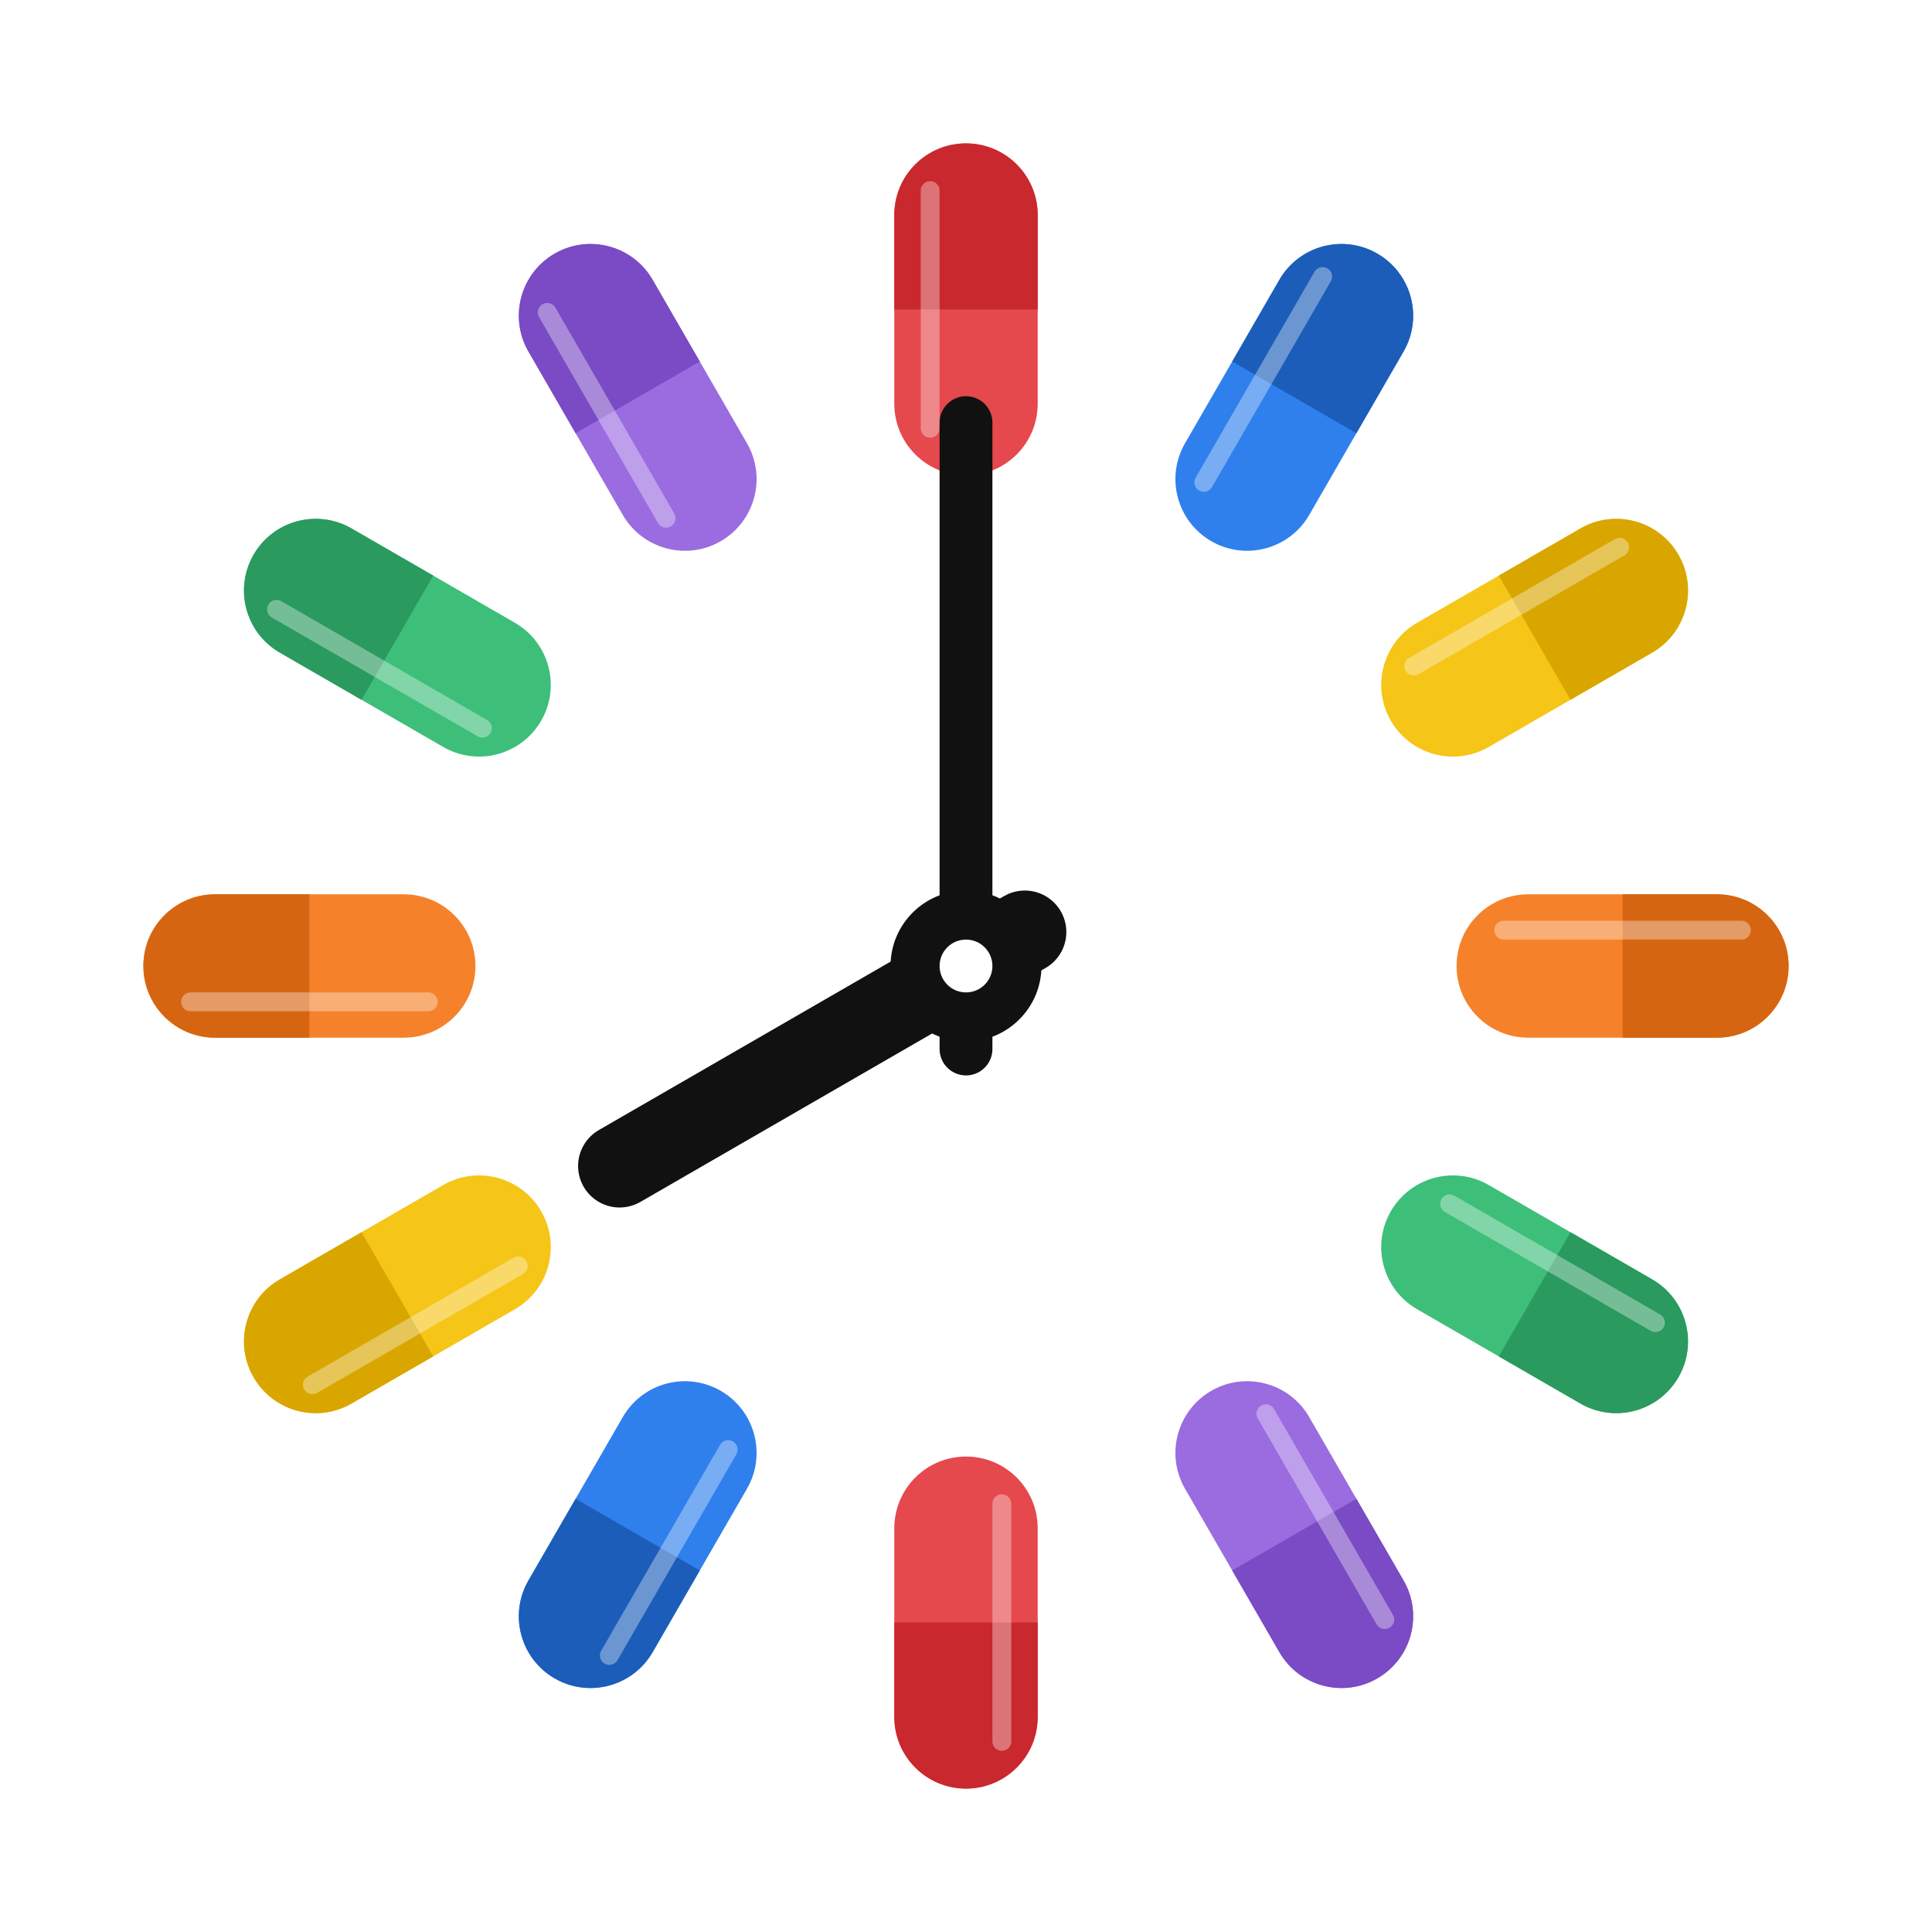
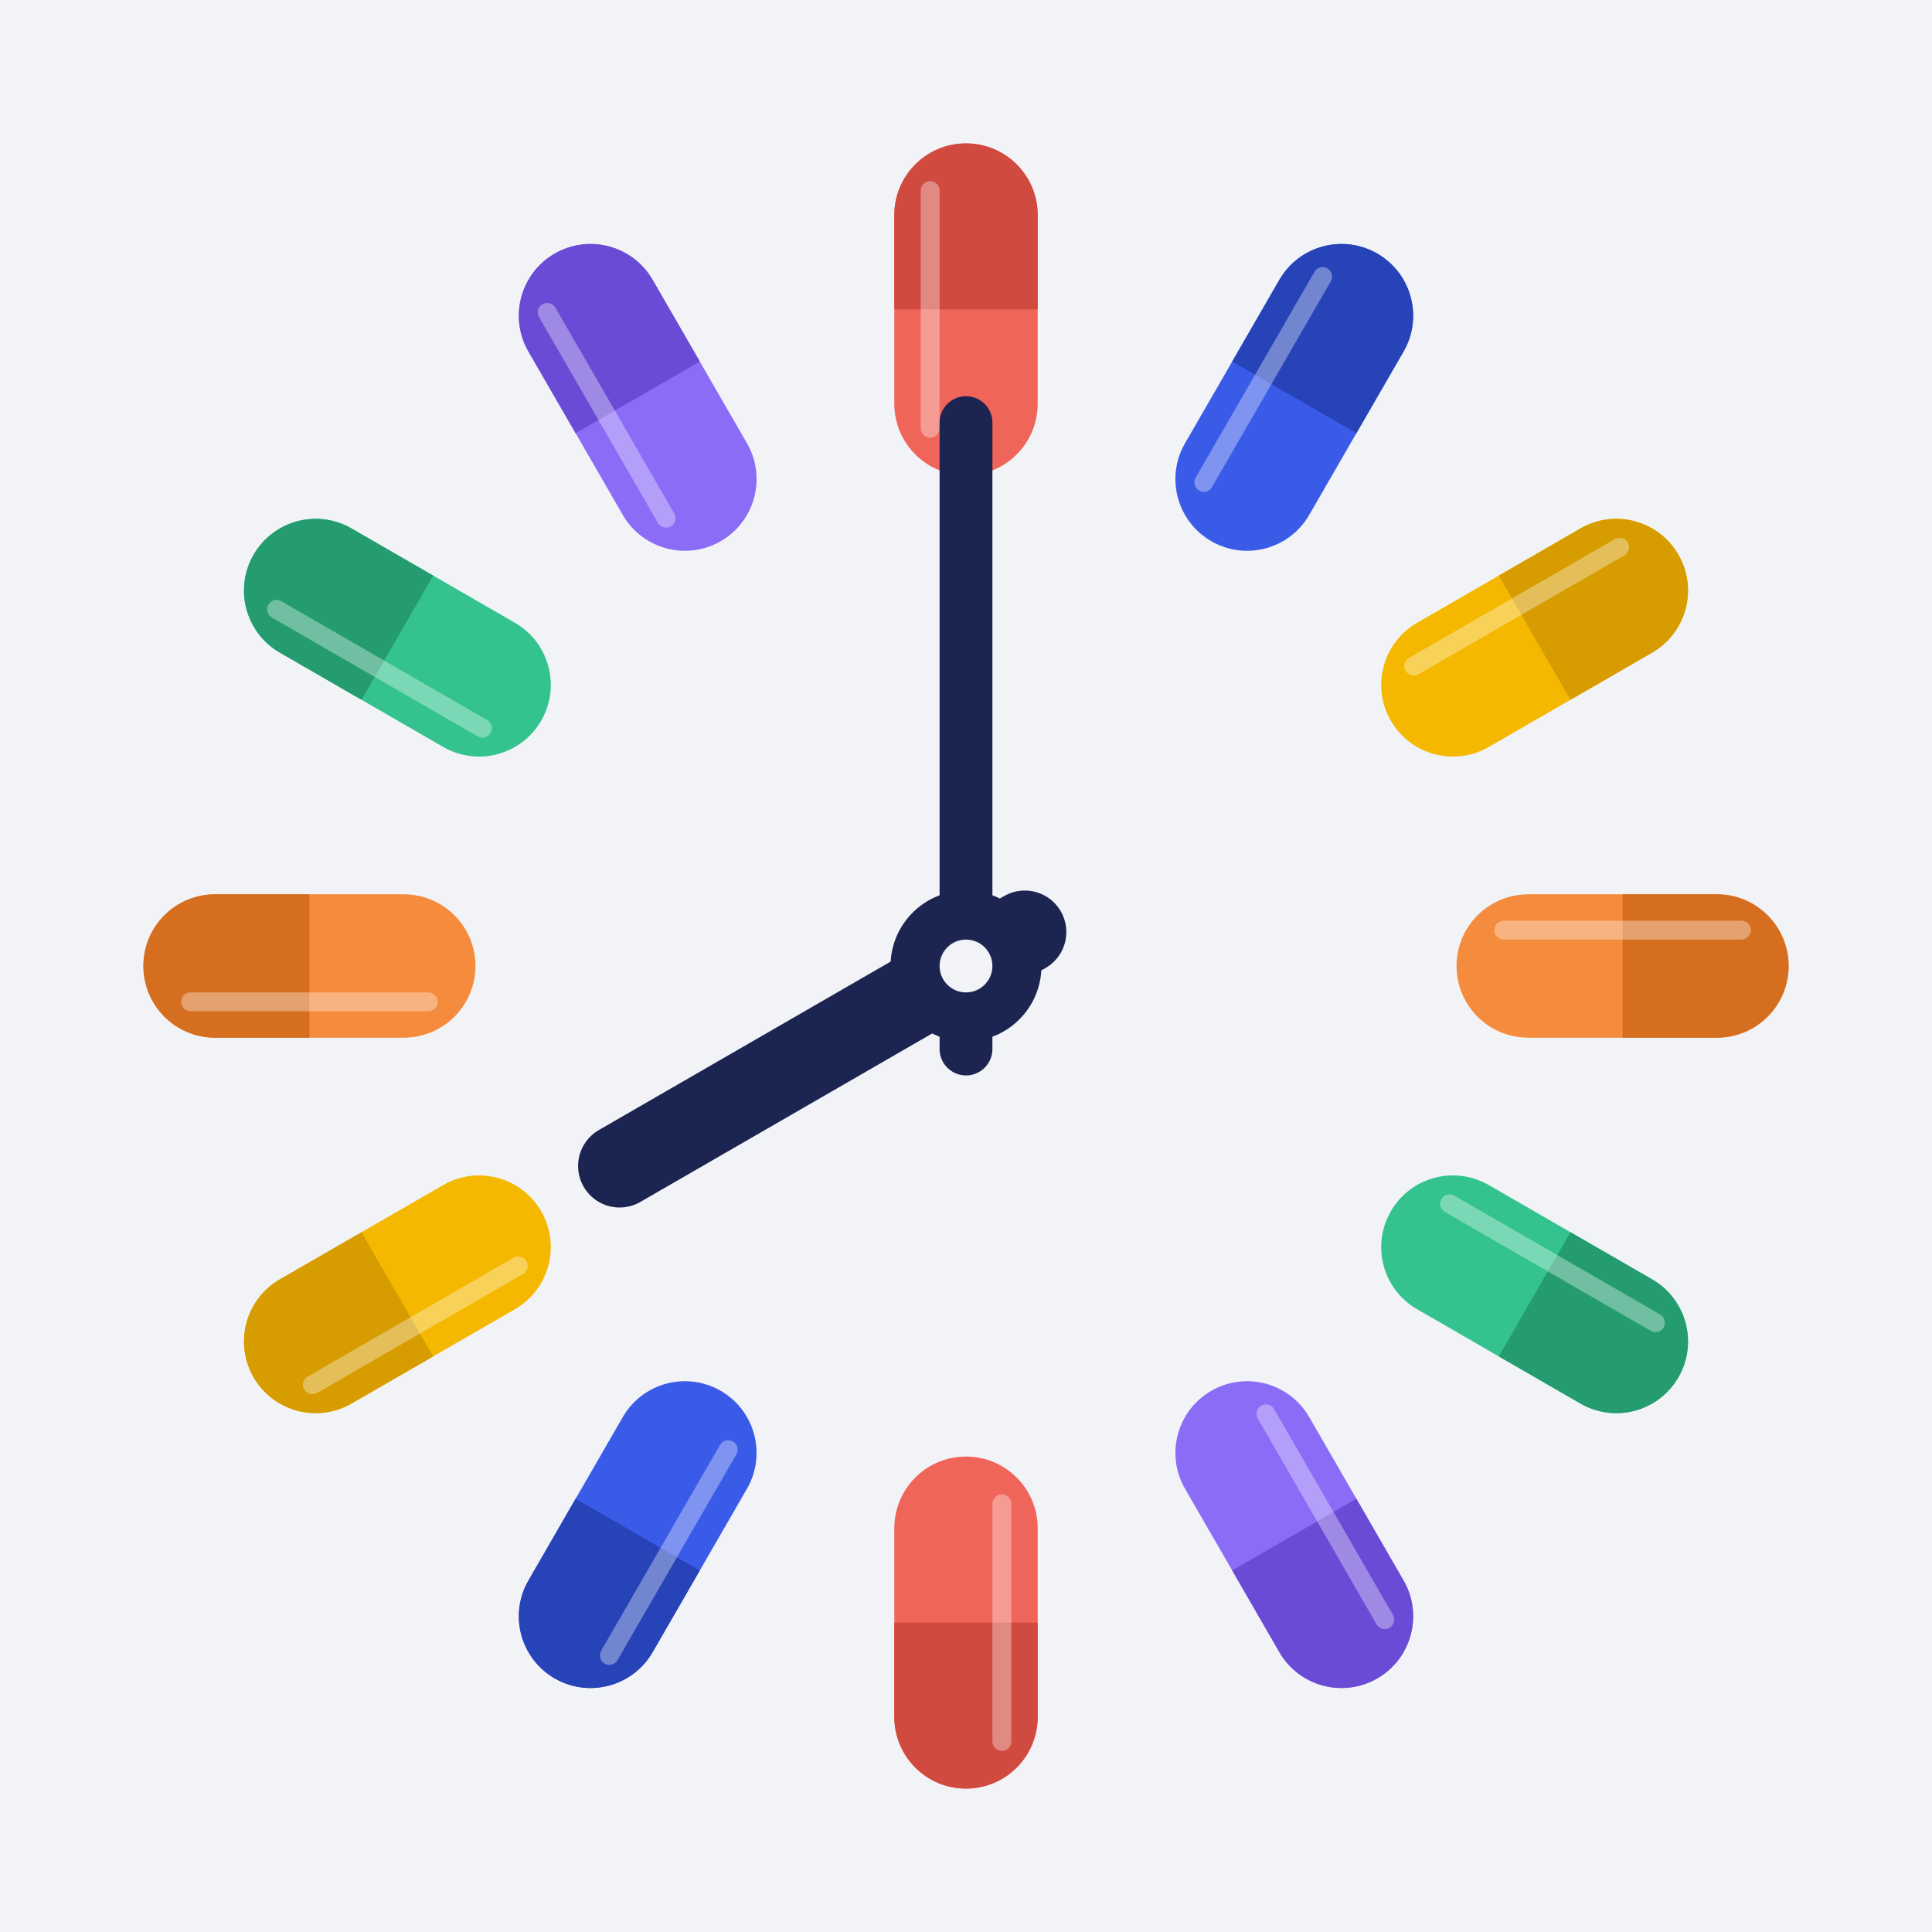
<svg xmlns="http://www.w3.org/2000/svg" viewBox="0 0 512 512">
-   <rect width="512" height="512" fill="#FFFFFF" />
+   <rect width="512" height="512" fill="#F2F3F7" />
  <g id="ring">
    <g transform="rotate(0 256 256) translate(256 82)">
-       <rect x="-19" y="-44" width="38" height="88" rx="19" fill="#E5484D" />
-       <path d="M-19 0 L-19 -25 A19 19 0 0 1 19 -25 L19 0 Z" fill="#C9282E" />
+       <rect x="-19" y="-44" width="38" height="88" rx="19" fill="#F0655A" />
+       <path d="M-19 0 L-19 -25 A19 19 0 0 1 19 -25 L19 0 Z" fill="#D14A40" />
      <rect x="-12" y="-34" width="5" height="68" rx="2.5" fill="rgba(255,255,255,.35)" />
    </g>
    <g transform="rotate(30 256 256) translate(256 82)">
-       <rect x="-19" y="-44" width="38" height="88" rx="19" fill="#2F80ED" />
-       <path d="M-19 0 L-19 -25 A19 19 0 0 1 19 -25 L19 0 Z" fill="#1C5DBA" />
+       <rect x="-19" y="-44" width="38" height="88" rx="19" fill="#3A5BE8" />
+       <path d="M-19 0 L-19 -25 A19 19 0 0 1 19 -25 L19 0 Z" fill="#2743B8" />
      <rect x="-12" y="-34" width="5" height="68" rx="2.5" fill="rgba(255,255,255,.35)" />
    </g>
    <g transform="rotate(60 256 256) translate(256 82)">
-       <rect x="-19" y="-44" width="38" height="88" rx="19" fill="#F5C518" />
-       <path d="M-19 0 L-19 -25 A19 19 0 0 1 19 -25 L19 0 Z" fill="#D9A600" />
+       <rect x="-19" y="-44" width="38" height="88" rx="19" fill="#F5B800" />
+       <path d="M-19 0 L-19 -25 A19 19 0 0 1 19 -25 L19 0 Z" fill="#D69C00" />
      <rect x="-12" y="-34" width="5" height="68" rx="2.5" fill="rgba(255,255,255,.35)" />
    </g>
    <g transform="rotate(90 256 256) translate(256 82)">
-       <rect x="-19" y="-44" width="38" height="88" rx="19" fill="#F5822B" />
-       <path d="M-19 0 L-19 -25 A19 19 0 0 1 19 -25 L19 0 Z" fill="#D66512" />
+       <rect x="-19" y="-44" width="38" height="88" rx="19" fill="#F58B3C" />
+       <path d="M-19 0 L-19 -25 A19 19 0 0 1 19 -25 L19 0 Z" fill="#D66E1F" />
      <rect x="-12" y="-34" width="5" height="68" rx="2.5" fill="rgba(255,255,255,.35)" />
    </g>
    <g transform="rotate(120 256 256) translate(256 82)">
-       <rect x="-19" y="-44" width="38" height="88" rx="19" fill="#3DBF7A" />
-       <path d="M-19 0 L-19 -25 A19 19 0 0 1 19 -25 L19 0 Z" fill="#2A9A5F" />
+       <rect x="-19" y="-44" width="38" height="88" rx="19" fill="#34C38F" />
+       <path d="M-19 0 L-19 -25 A19 19 0 0 1 19 -25 L19 0 Z" fill="#249C70" />
      <rect x="-12" y="-34" width="5" height="68" rx="2.5" fill="rgba(255,255,255,.35)" />
    </g>
    <g transform="rotate(150 256 256) translate(256 82)">
-       <rect x="-19" y="-44" width="38" height="88" rx="19" fill="#9B6BE0" />
-       <path d="M-19 0 L-19 -25 A19 19 0 0 1 19 -25 L19 0 Z" fill="#7A4BC4" />
+       <rect x="-19" y="-44" width="38" height="88" rx="19" fill="#8A6CF6" />
+       <path d="M-19 0 L-19 -25 A19 19 0 0 1 19 -25 L19 0 Z" fill="#6A4BD6" />
      <rect x="-12" y="-34" width="5" height="68" rx="2.5" fill="rgba(255,255,255,.35)" />
    </g>
    <g transform="rotate(180 256 256) translate(256 82)">
-       <rect x="-19" y="-44" width="38" height="88" rx="19" fill="#E5484D" />
-       <path d="M-19 0 L-19 -25 A19 19 0 0 1 19 -25 L19 0 Z" fill="#C9282E" />
+       <rect x="-19" y="-44" width="38" height="88" rx="19" fill="#F0655A" />
+       <path d="M-19 0 L-19 -25 A19 19 0 0 1 19 -25 L19 0 Z" fill="#D14A40" />
      <rect x="-12" y="-34" width="5" height="68" rx="2.5" fill="rgba(255,255,255,.35)" />
    </g>
    <g transform="rotate(210 256 256) translate(256 82)">
-       <rect x="-19" y="-44" width="38" height="88" rx="19" fill="#2F80ED" />
-       <path d="M-19 0 L-19 -25 A19 19 0 0 1 19 -25 L19 0 Z" fill="#1C5DBA" />
+       <rect x="-19" y="-44" width="38" height="88" rx="19" fill="#3A5BE8" />
+       <path d="M-19 0 L-19 -25 A19 19 0 0 1 19 -25 L19 0 Z" fill="#2743B8" />
      <rect x="-12" y="-34" width="5" height="68" rx="2.5" fill="rgba(255,255,255,.35)" />
    </g>
    <g transform="rotate(240 256 256) translate(256 82)">
-       <rect x="-19" y="-44" width="38" height="88" rx="19" fill="#F5C518" />
-       <path d="M-19 0 L-19 -25 A19 19 0 0 1 19 -25 L19 0 Z" fill="#D9A600" />
+       <rect x="-19" y="-44" width="38" height="88" rx="19" fill="#F5B800" />
+       <path d="M-19 0 L-19 -25 A19 19 0 0 1 19 -25 L19 0 Z" fill="#D69C00" />
      <rect x="-12" y="-34" width="5" height="68" rx="2.5" fill="rgba(255,255,255,.35)" />
    </g>
    <g transform="rotate(270 256 256) translate(256 82)">
-       <rect x="-19" y="-44" width="38" height="88" rx="19" fill="#F5822B" />
-       <path d="M-19 0 L-19 -25 A19 19 0 0 1 19 -25 L19 0 Z" fill="#D66512" />
+       <rect x="-19" y="-44" width="38" height="88" rx="19" fill="#F58B3C" />
+       <path d="M-19 0 L-19 -25 A19 19 0 0 1 19 -25 L19 0 Z" fill="#D66E1F" />
      <rect x="-12" y="-34" width="5" height="68" rx="2.5" fill="rgba(255,255,255,.35)" />
    </g>
    <g transform="rotate(300 256 256) translate(256 82)">
-       <rect x="-19" y="-44" width="38" height="88" rx="19" fill="#3DBF7A" />
-       <path d="M-19 0 L-19 -25 A19 19 0 0 1 19 -25 L19 0 Z" fill="#2A9A5F" />
+       <rect x="-19" y="-44" width="38" height="88" rx="19" fill="#34C38F" />
+       <path d="M-19 0 L-19 -25 A19 19 0 0 1 19 -25 L19 0 Z" fill="#249C70" />
      <rect x="-12" y="-34" width="5" height="68" rx="2.5" fill="rgba(255,255,255,.35)" />
    </g>
    <g transform="rotate(330 256 256) translate(256 82)">
-       <rect x="-19" y="-44" width="38" height="88" rx="19" fill="#9B6BE0" />
-       <path d="M-19 0 L-19 -25 A19 19 0 0 1 19 -25 L19 0 Z" fill="#7A4BC4" />
+       <rect x="-19" y="-44" width="38" height="88" rx="19" fill="#8A6CF6" />
+       <path d="M-19 0 L-19 -25 A19 19 0 0 1 19 -25 L19 0 Z" fill="#6A4BD6" />
      <rect x="-12" y="-34" width="5" height="68" rx="2.5" fill="rgba(255,255,255,.35)" />
    </g>
  </g>
-   <line x1="256" y1="274" x2="256" y2="150" stroke="#111111" stroke-width="22" stroke-linecap="round" transform="rotate(240 256 256)" />
-   <line x1="256" y1="278" x2="256" y2="112" stroke="#111111" stroke-width="14" stroke-linecap="round" />
-   <circle cx="256" cy="256" r="20" fill="#111111" />
-   <circle cx="256" cy="256" r="7" fill="#FFFFFF" />
+   <line x1="256" y1="274" x2="256" y2="150" stroke="#1C2451" stroke-width="22" stroke-linecap="round" transform="rotate(240 256 256)" />
+   <line x1="256" y1="278" x2="256" y2="112" stroke="#1C2451" stroke-width="14" stroke-linecap="round" />
+   <circle cx="256" cy="256" r="20" fill="#1C2451" />
+   <circle cx="256" cy="256" r="7" fill="#F2F3F7" />
</svg>
